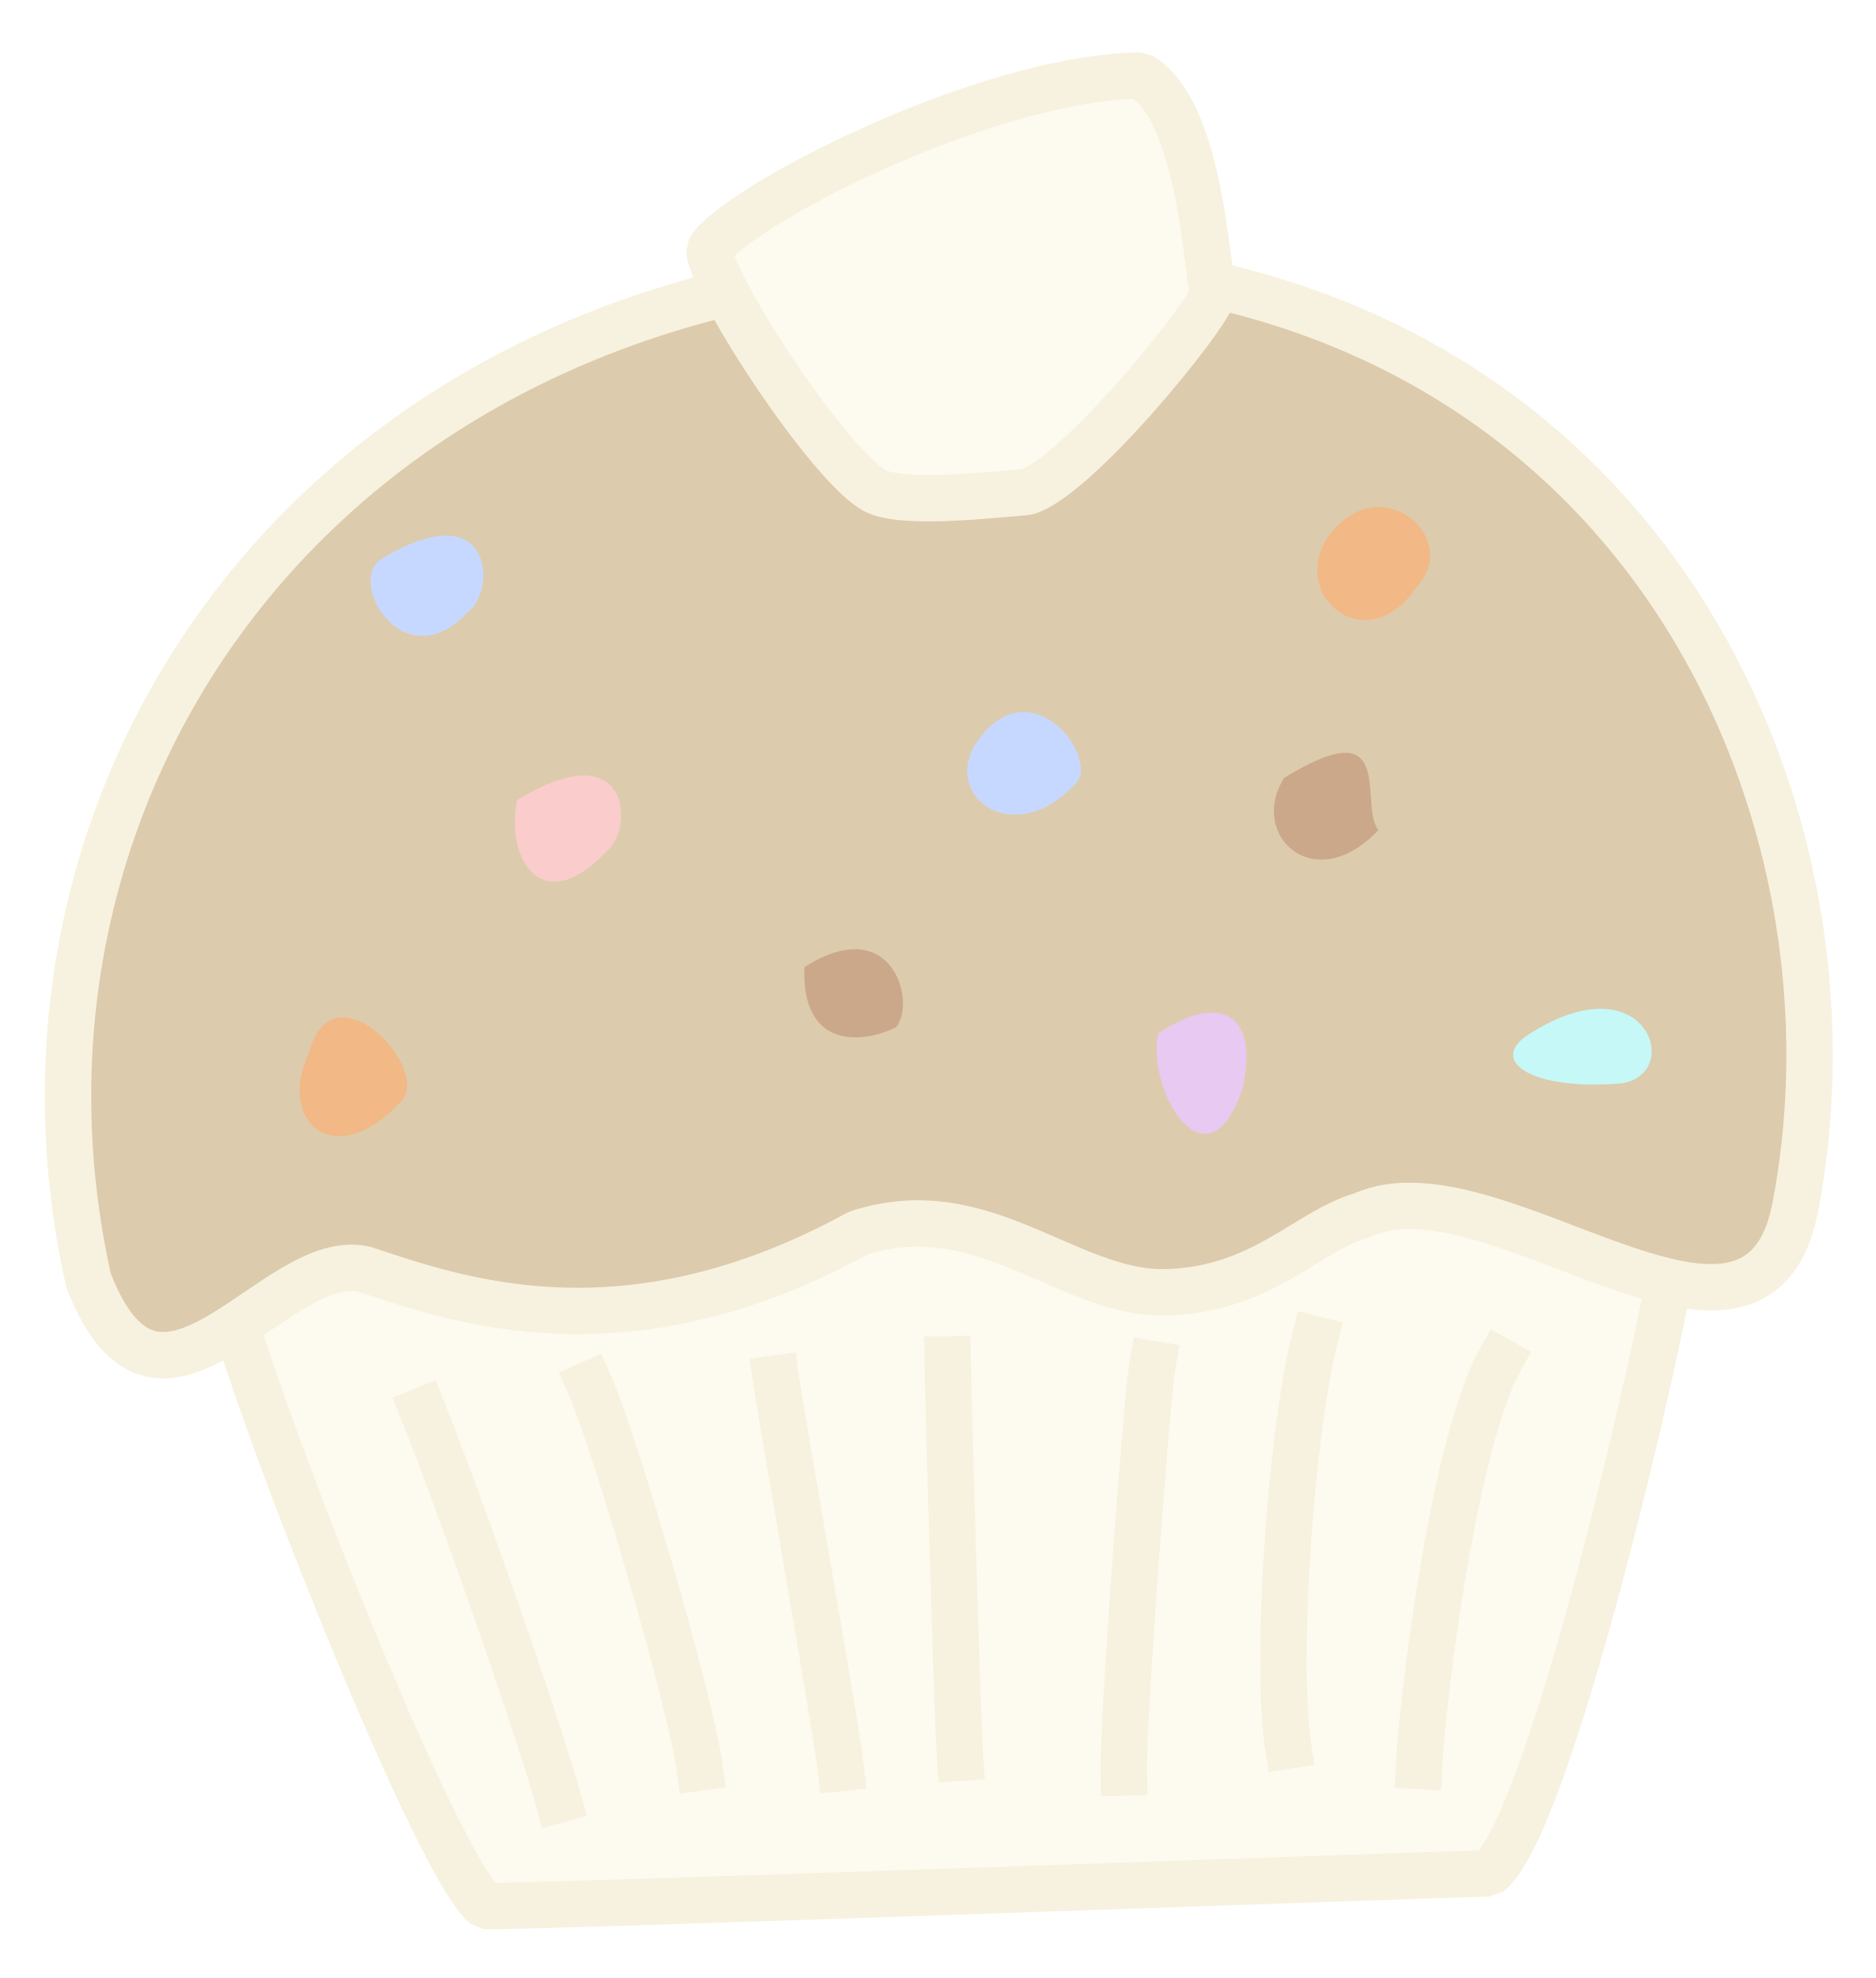
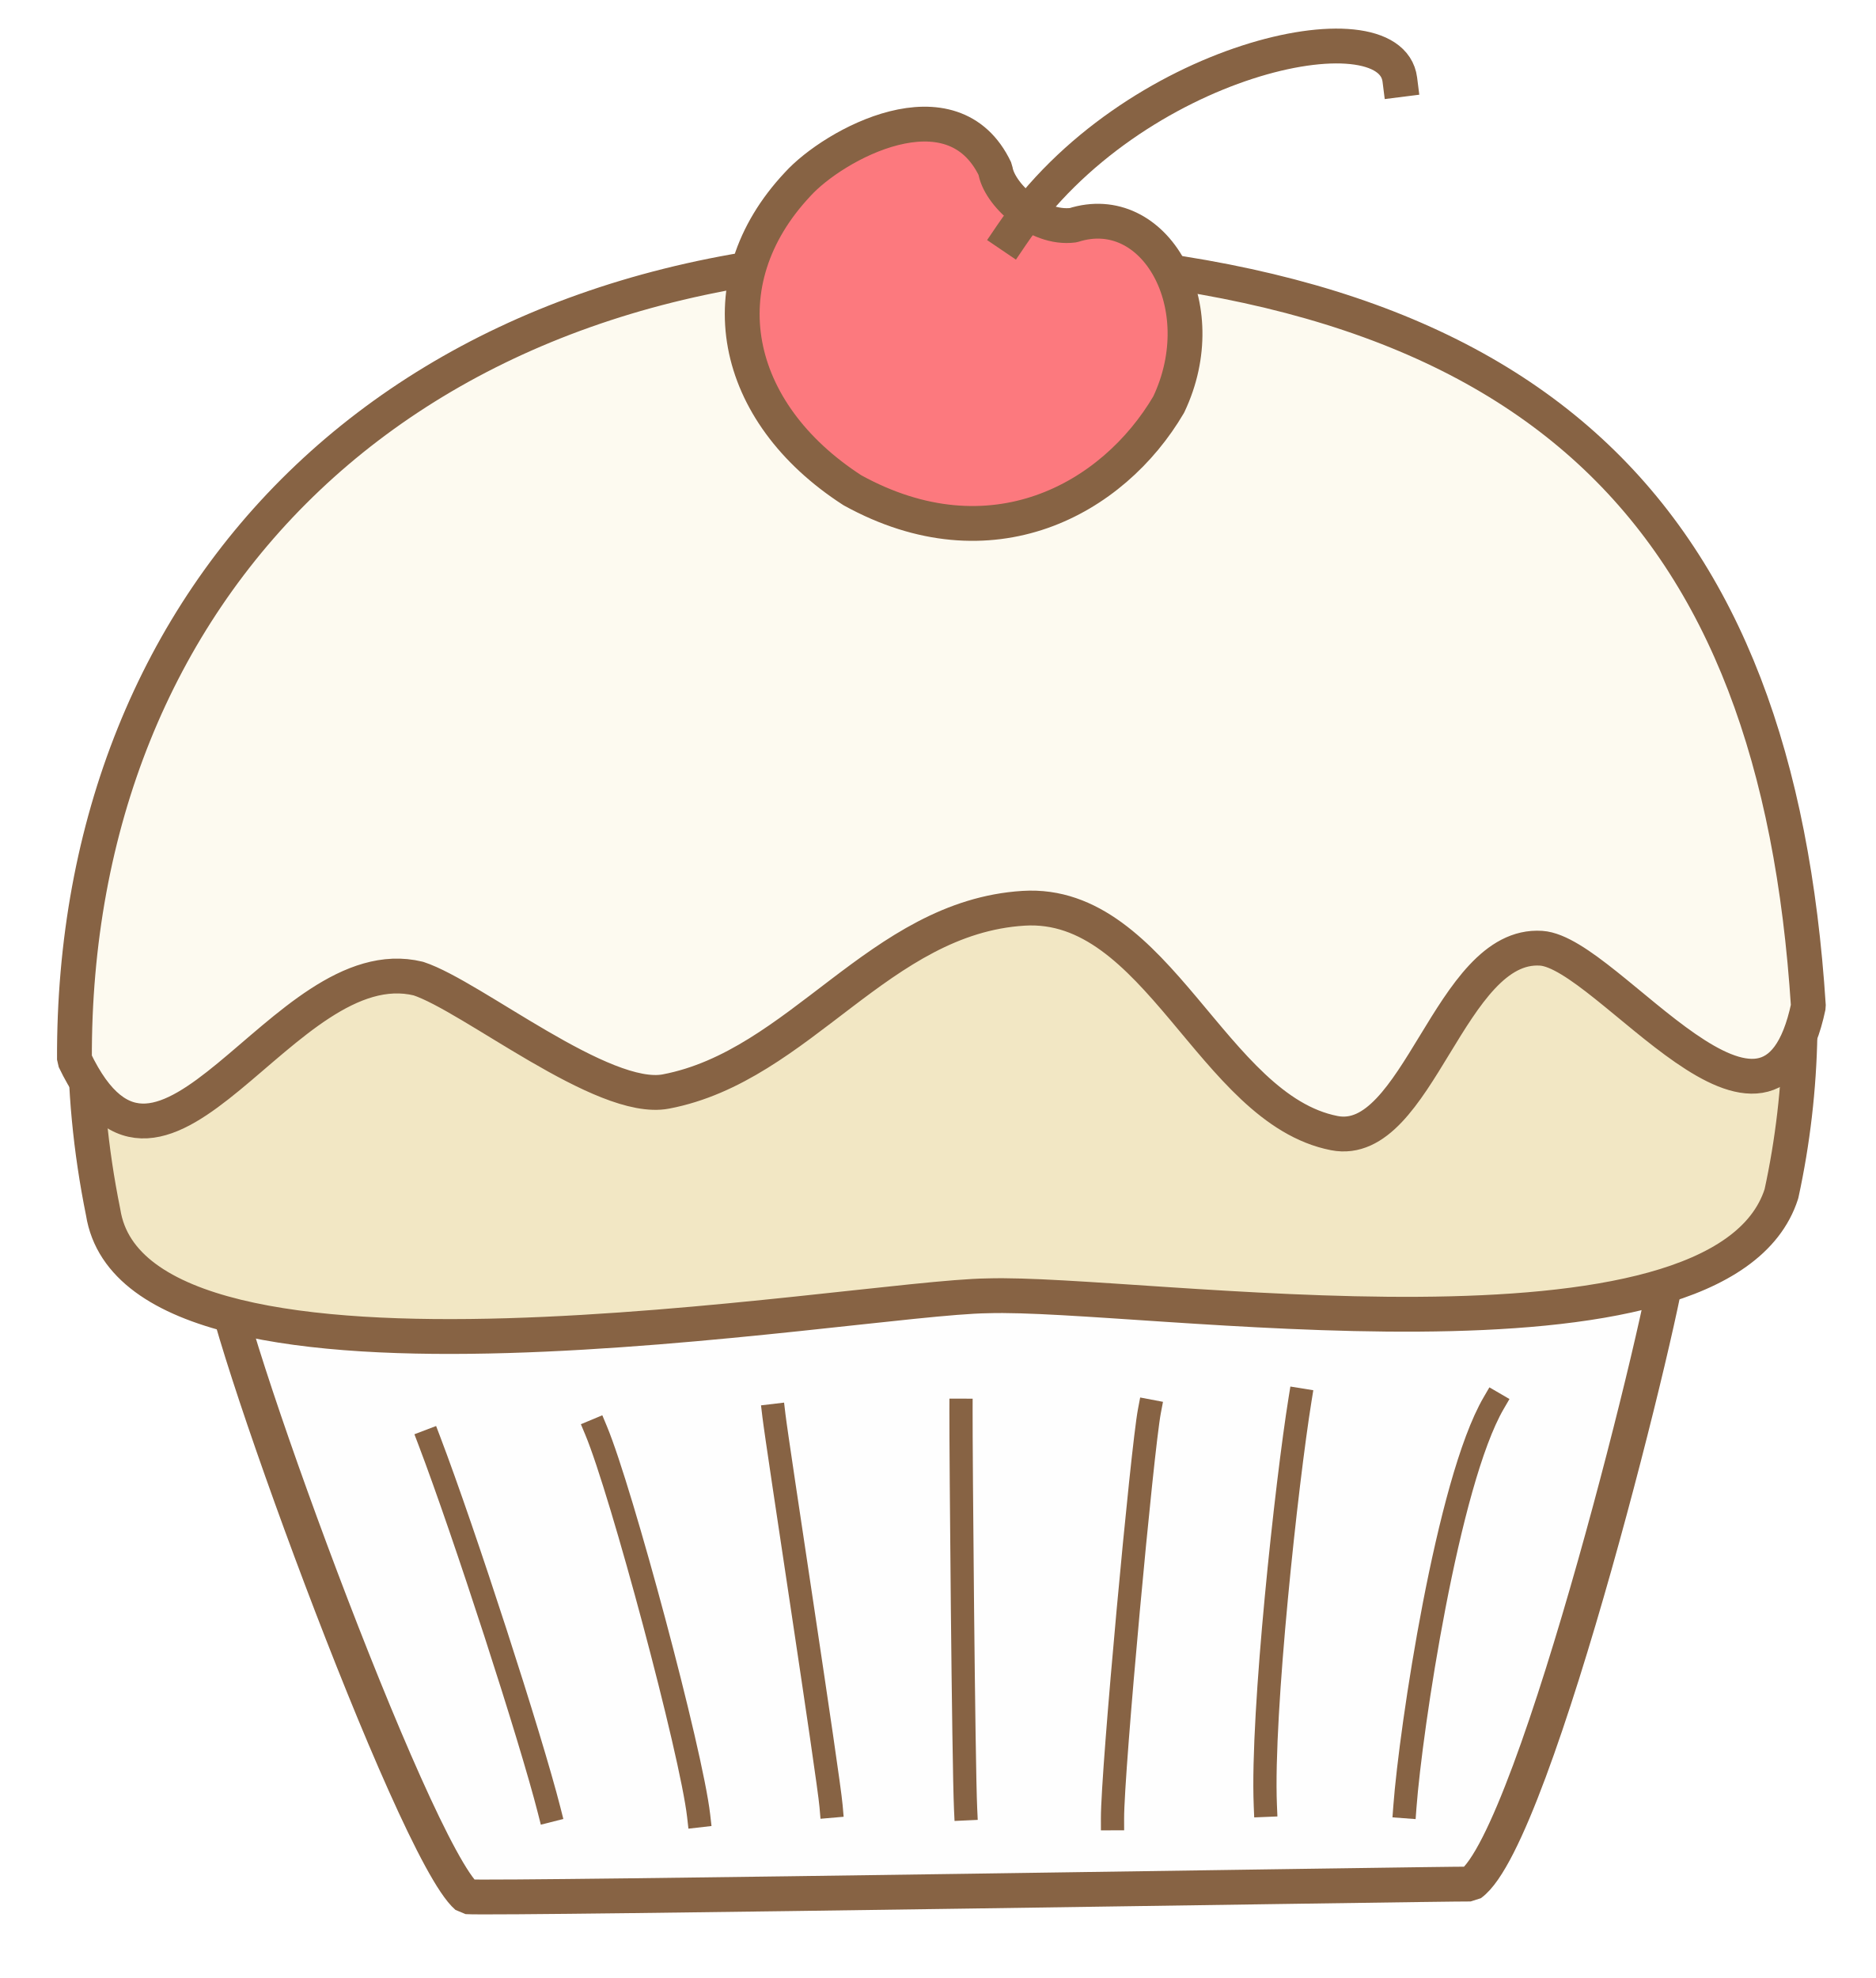
<svg xmlns="http://www.w3.org/2000/svg" width="808pt" height="852pt" viewBox="0 0 808 852">
  <defs />
-   <path id="shape0" transform="matrix(-0.003956883 -0.9999922 0.9999922 -0.003956883 98.49702 821.4639)" fill="#fdfaf0" stroke="#f7f2df" stroke-width="20" stroke-linecap="square" stroke-linejoin="bevel" d="M270.574 0.043C253.189 -2.247 19.745 86.968 0.034 110.535C-0.743 124.01 12.228 527.22 12.374 542.769C33.032 570.703 268.81 624.189 284.951 624.127C346.765 531.128 323.796 131.571 270.574 0.043Z" />
-   <path id="shape1" transform="matrix(-0.003956883 -0.9999922 0.9999922 -0.003956883 182.7065 775.4235)" fill="none" stroke="#f7f2df" stroke-width="20" stroke-linecap="square" stroke-linejoin="bevel" d="M167.872 0C128.682 15.629 31.28 49.297 0 57.758" />
-   <path id="shape2" transform="matrix(-0.003956883 -0.9999922 0.9999922 -0.003956883 254.5321 761.5263)" fill="none" stroke="#f7f2df" stroke-width="20" stroke-linecap="square" stroke-linejoin="bevel" d="M165.263 0C139.316 11.324 27.638 43.207 0 46.817" />
-   <path id="shape3" transform="matrix(-0.003956883 -0.9999922 0.9999922 -0.003956883 334.8734 761.6537)" fill="none" stroke="#f7f2df" stroke-width="20" stroke-linecap="square" stroke-linejoin="bevel" d="M167.872 0C154.585 1.798 13.259 25.929 0 27.289" />
-   <path id="shape4" transform="matrix(-0.003956883 -0.9999922 0.9999922 -0.003956883 408.8354 757.1626)" fill="none" stroke="#f7f2df" stroke-width="20" stroke-linecap="square" stroke-linejoin="bevel" d="M171.625 0C153.215 0.237 19.567 3.495 0 4.707" />
-   <path id="shape5" transform="matrix(-0.003956883 -0.9999922 0.9999922 -0.003956883 484.0378 763.4807)" fill="none" stroke="#f7f2df" stroke-width="20" stroke-linecap="square" stroke-linejoin="bevel" d="M175.823 13.115C159.415 10.26 21.003 -0.387 0 0.011" />
-   <path id="shape6" transform="matrix(-0.003956883 -0.9999922 0.9999922 -0.003956883 552.9364 751.8851)" fill="none" stroke="#f7f2df" stroke-width="20" stroke-linecap="square" stroke-linejoin="bevel" d="M174.869 14.015C134.284 3.588 36.66 -3.567 0 1.866" />
-   <path id="shape7" transform="matrix(-0.003956883 -0.9999922 0.9999922 -0.003956883 611.1963 760.6875)" fill="none" stroke="#f7f2df" stroke-width="20" stroke-linecap="square" stroke-linejoin="bevel" d="M174.36 35.431C140.051 16.198 33.725 1.99 0 0" />
-   <path id="shape01" transform="matrix(-0.003956883 -0.9999922 0.9999922 -0.003956883 29.72581 583.9017)" fill="#ddcbad" fill-rule="evenodd" stroke="#f7f2df" stroke-width="20" stroke-linecap="square" stroke-linejoin="bevel" d="M32.36 8.525C248.661 -38.96 468.204 114.903 469.437 395.669C472.577 670.575 239.245 779.691 59.459 743.482C-25.243 725.203 83.635 613.323 58.25 557.294C51.758 533.737 26.389 514.363 25.363 472.692C24.596 430.127 68.771 394.289 51.38 340.064C-3.32 239.485 23.416 167.103 36.622 127.541C46.064 88.656 -47.145 38.887 32.36 8.525Z" />
-   <path id="shape02" transform="matrix(-0.003956883 -0.9999922 0.9999922 -0.003956883 305.9299 214.9519)" fill="#fdfaf0" fill-rule="evenodd" stroke="#f7f2df" stroke-width="20" stroke-linecap="square" stroke-linejoin="bevel" d="M107.244 0C90.285 1.446 12.26 52.709 3.112 71.371C-2.781 83.392 1.273 120.392 2.539 136.318C8.641 157.897 77.329 214.207 87.716 217.039C101.257 213.781 167.05 211.48 181.67 185.934C180.883 117.202 124.744 9.808 107.244 0Z" />
-   <path id="shape11" transform="matrix(-0.003956883 -0.9999922 0.9999922 -0.003956883 159.7257 273.9945)" fill="#c6d8ff" fill-rule="evenodd" stroke-opacity="0" stroke="#000000" stroke-width="0" stroke-linecap="square" stroke-linejoin="bevel" d="M32.632 3.758C22.097 -9.458 -18.811 14.308 10.241 41.988C19.597 54.396 62.778 53.059 32.632 3.758Z" />
-   <path id="shape011" transform="matrix(-0.003956883 -0.9999922 0.9999922 -0.003956883 346.5318 446.94)" fill="#cca88a" fill-rule="evenodd" stroke-opacity="0" stroke="#000000" stroke-width="0" stroke-linecap="square" stroke-linejoin="bevel" d="M30.365 0.073C-3.324 -1.503 -3.711 22.773 4.284 39.384C14.722 48.484 54.452 38.114 30.365 0.073Z" />
-   <path id="shape021" transform="matrix(-0.003956883 -0.9999922 0.9999922 -0.003956883 129.1555 489.4293)" fill="#f2b885" fill-rule="evenodd" stroke-opacity="0" stroke="#000000" stroke-width="0" stroke-linecap="square" stroke-linejoin="bevel" d="M35.849 4.141C6.421 -10.093 -15.339 14.755 13.712 42.434C26.63 59.422 75.537 14.384 35.849 4.141Z" />
-   <path id="shape03" transform="matrix(-0.003956883 -0.9999922 0.9999922 -0.003956883 221.8486 379.8181)" fill="#facccc" fill-rule="evenodd" stroke-opacity="0" stroke="#000000" stroke-width="0" stroke-linecap="square" stroke-linejoin="bevel" d="M35.127 1.024C10.025 -4.305 -16.316 11.574 12.736 39.254C22.091 51.661 65.273 50.324 35.127 1.024Z" />
-   <path id="shape04" transform="matrix(-0.003956883 -0.9999922 0.9999922 -0.003956883 416.6561 350.9909)" fill="#c6d8ff" fill-rule="evenodd" stroke-opacity="0" stroke="#000000" stroke-width="0" stroke-linecap="square" stroke-linejoin="bevel" d="M35.901 7.82C11.117 -15.51 -16.623 18.17 12.428 45.85C21.784 58.258 61.085 31.041 35.901 7.82Z" />
-   <path id="shape05" transform="matrix(-0.003956883 -0.9999922 0.9999922 -0.003956883 498.2994 488.4608)" fill="#e7c9f1" fill-rule="evenodd" stroke-opacity="0" stroke="#000000" stroke-width="0" stroke-linecap="square" stroke-linejoin="bevel" d="M43.288 0.691C18.187 -4.638 -26.283 22.119 20.516 37.331C55.252 44.332 59.059 24.038 43.288 0.691Z" />
-   <path id="shape06" transform="matrix(-0.003956883 -0.9999922 0.9999922 -0.003956883 548.7813 370.3485)" fill="#cca88a" fill-rule="evenodd" stroke-opacity="0" stroke="#000000" stroke-width="0" stroke-linecap="square" stroke-linejoin="bevel" d="M35.234 4.447C10.578 -11.186 -16.462 17.288 12.589 44.967C23.535 36.32 65.381 53.748 35.234 4.447Z" />
-   <path id="shape07" transform="matrix(-0.003956883 -0.9999922 0.9999922 -0.003956883 567.4992 267.1238)" fill="#f2b885" fill-rule="evenodd" stroke-opacity="0" stroke="#000000" stroke-width="0" stroke-linecap="square" stroke-linejoin="bevel" d="M37.108 5.549C11.242 -13.646 -18.724 21.379 15.098 43.398C35.077 61.403 65.346 28.197 37.108 5.549Z" />
-   <path id="shape08" transform="matrix(-0.003956883 -0.9999922 0.9999922 -0.003956883 651.7866 467.3027)" fill="#c6f8f8" fill-rule="evenodd" stroke-opacity="0" stroke="#000000" stroke-width="0" stroke-linecap="square" stroke-linejoin="bevel" d="M22.802 8.502C11.122 -12.348 -2.751 6.966 0.474 46.668C4.423 73.515 52.948 57.802 22.802 8.502Z" />
+   <path id="shape0" transform="matrix(0.015893 -0.9998737 0.9998737 0.015893 90.56878 815.282)" fill="#fefefe" stroke="#876344" stroke-width="15" stroke-linecap="square" stroke-linejoin="bevel" d="M270.574 0.043C253.189 -2.247 19.745 86.968 0.034 110.535C-0.743 124.01 12.228 527.22 12.374 542.769C33.032 570.703 268.81 624.189 284.951 624.127C346.765 531.128 323.796 131.571 270.574 0.043Z" />
+   <path id="shape1" transform="matrix(0.015893 -0.9998737 0.9998737 0.015893 182.4316 779.0233)" fill="none" stroke="#876344" stroke-width="10" stroke-linecap="square" stroke-linejoin="bevel" d="M158.36 0C119.17 15.629 31.28 45.681 0 54.143" />
+   <path id="shape2" transform="matrix(0.015893 -0.9998737 0.9998737 0.015893 254.1158 781.3938)" fill="none" stroke="#876344" stroke-width="10" stroke-linecap="square" stroke-linejoin="bevel" d="M165.263 0C139.316 11.324 27.638 43.207 0 46.817" />
+   <path id="shape3" transform="matrix(0.015893 -0.9998737 0.9998737 0.015893 330.6764 777.5643)" fill="none" stroke="#876344" stroke-width="10" stroke-linecap="square" stroke-linejoin="bevel" d="M167.872 0C154.585 1.798 13.259 25.929 0 27.289" />
+   <path id="shape4" transform="matrix(0.015893 -0.9998737 0.9998737 0.015893 411.1995 779.0519)" fill="none" stroke="#876344" stroke-width="10" stroke-linecap="square" stroke-linejoin="bevel" d="M171.625 0C153.215 0.237 19.567 3.495 0 4.707" />
+   <path id="shape5" transform="matrix(0.015893 -0.9998737 0.9998737 0.015893 479.1699 783.3921)" fill="none" stroke="#876344" stroke-width="10" stroke-linecap="square" stroke-linejoin="bevel" d="M175.823 13.115C159.415 10.26 21.003 -0.387 0 0.011" />
+   <path id="shape6" transform="matrix(0.015893 -0.9998737 0.9998737 0.015893 544.6515 777.6185)" fill="none" stroke="#876344" stroke-width="10" stroke-linecap="square" stroke-linejoin="bevel" d="M174.869 12.506C139.828 7.424 39.913 -1.941 0 0.356" />
+   <path id="shape7" transform="matrix(0.015893 -0.9998737 0.9998737 0.015893 605.1284 778.195)" fill="none" stroke="#876344" stroke-width="10" stroke-linecap="square" stroke-linejoin="bevel" d="M174.36 35.431C140.051 16.198 33.725 1.99 0 0" />
+   <path id="shape01" transform="matrix(0.015893 -0.9998737 0.9998737 0.015893 34.74413 573.2555)" fill="#f2e7c4" fill-rule="evenodd" stroke="#876344" stroke-width="15" stroke-linecap="square" stroke-linejoin="bevel" d="M51.207 8.876C267.507 -38.609 465.459 106.84 466.692 387.606C469.832 662.512 250.469 767.738 70.683 731.529C-11.582 706.685 24.474 455.974 21.301 390.263C19.617 332.265 -41.465 25.013 51.207 8.876Z" />
+   <path id="shape8" transform="matrix(0.999803 0.01984926 -0.01984926 0.999803 38.97254 102.3676)" fill="#fdfaf0" fill-rule="evenodd" stroke="#876344" stroke-width="15" stroke-linecap="square" stroke-linejoin="bevel" d="M371.24 0.003C135.895 0.988 -4.753 151.765 0.123 354.101C39.943 433.627 88.833 303.184 147.545 316.286C170.747 323.393 228.109 368.49 255.08 362.794C312.749 350.615 345.467 285.929 407.543 280.826C465.182 276.089 490.56 365.755 543.277 374.994C579.46 381.336 591.404 291.793 630.795 293.611C659.737 294.947 731.189 396.126 746.366 316.286C728.657 106.107 625.446 -0.664 371.24 0.003Z" />
+   <path id="shape02" transform="matrix(0.9762457 -0.2166664 0.2166664 0.9762457 304.1377 73.14731)" fill="#fc797e" fill-rule="evenodd" stroke="#876344" stroke-width="15" stroke-linecap="square" stroke-linejoin="bevel" d="M121.626 26.881C112.059 -15.047 55.926 1.28 37.101 14.644C-10.771 47.313 -12.016 104.229 31.628 148.416C82.725 193.465 140.255 176.66 172.624 141.861C201.575 104.645 185.782 54.173 149.224 57.547C133.406 56.144 120.707 37.191 121.626 26.881Z" />
+   <path id="shape11" transform="matrix(0.999803 0.01984926 -0.01984926 0.999803 437.2608 17.05888)" fill="none" stroke="#876344" stroke-width="15" stroke-linecap="square" stroke-linejoin="bevel" d="M0 84.374C50.422 6.73 161.197 -18.81 165.988 13.941" />
</svg>
